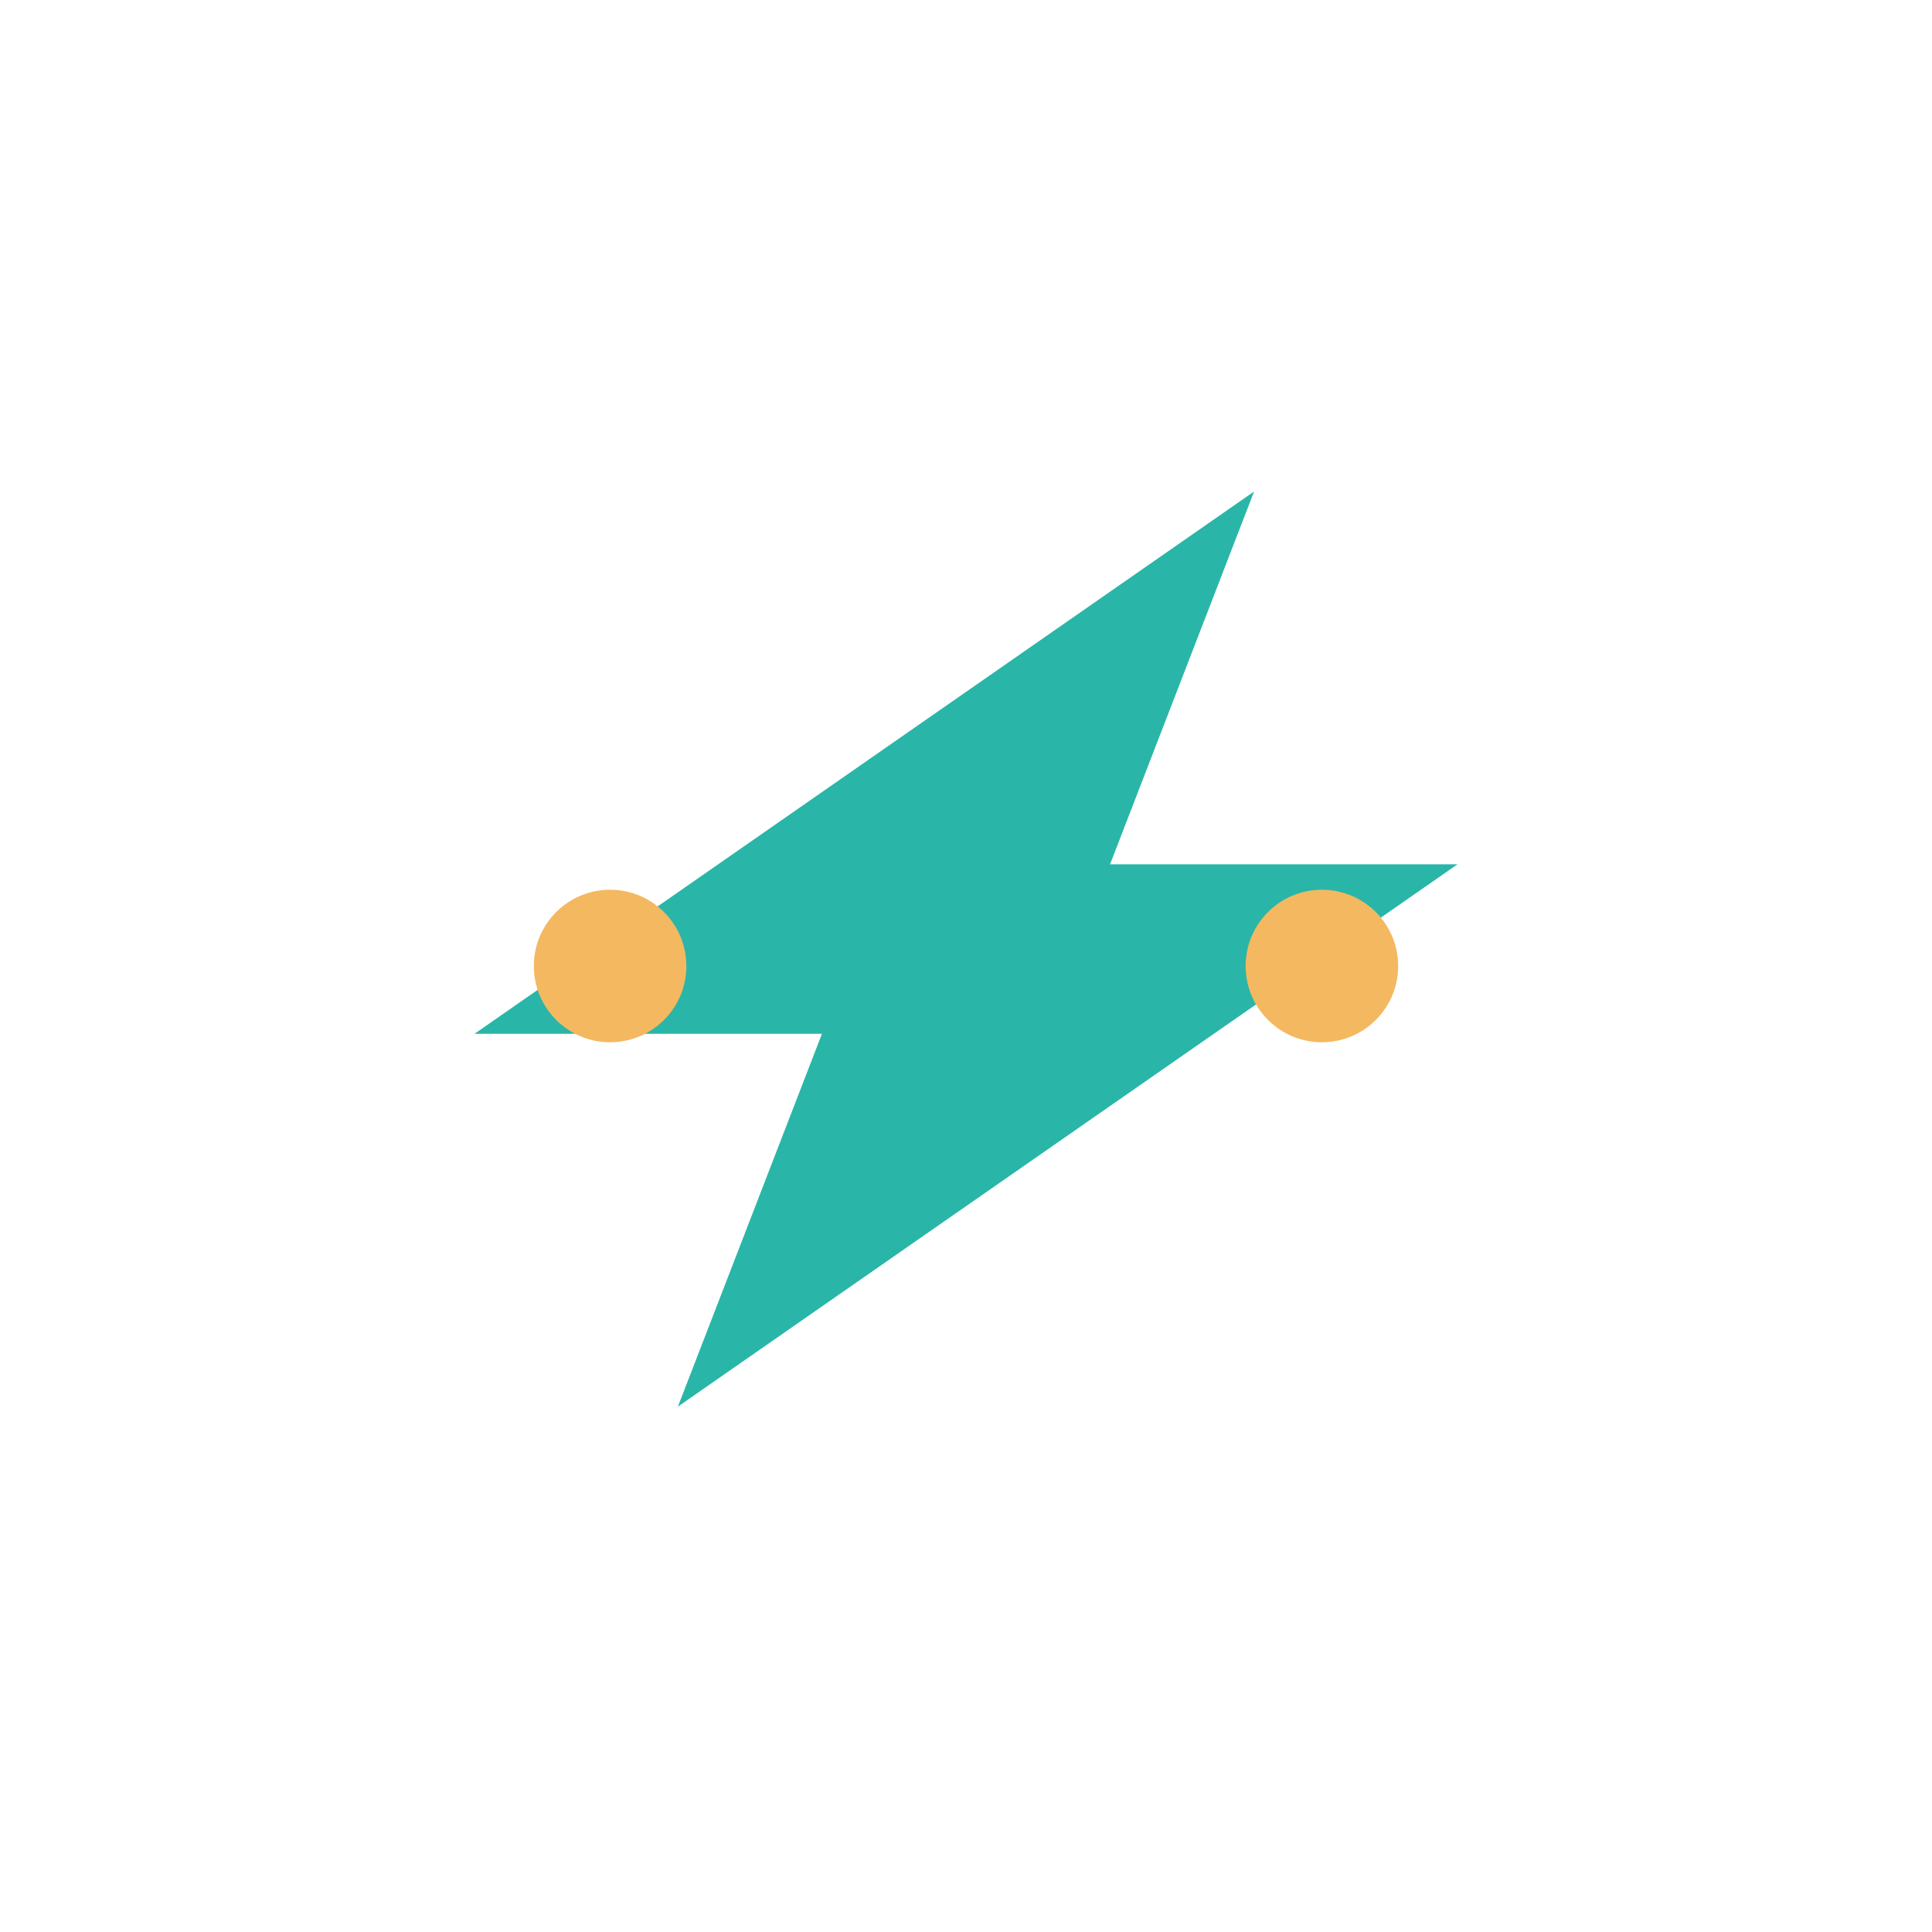
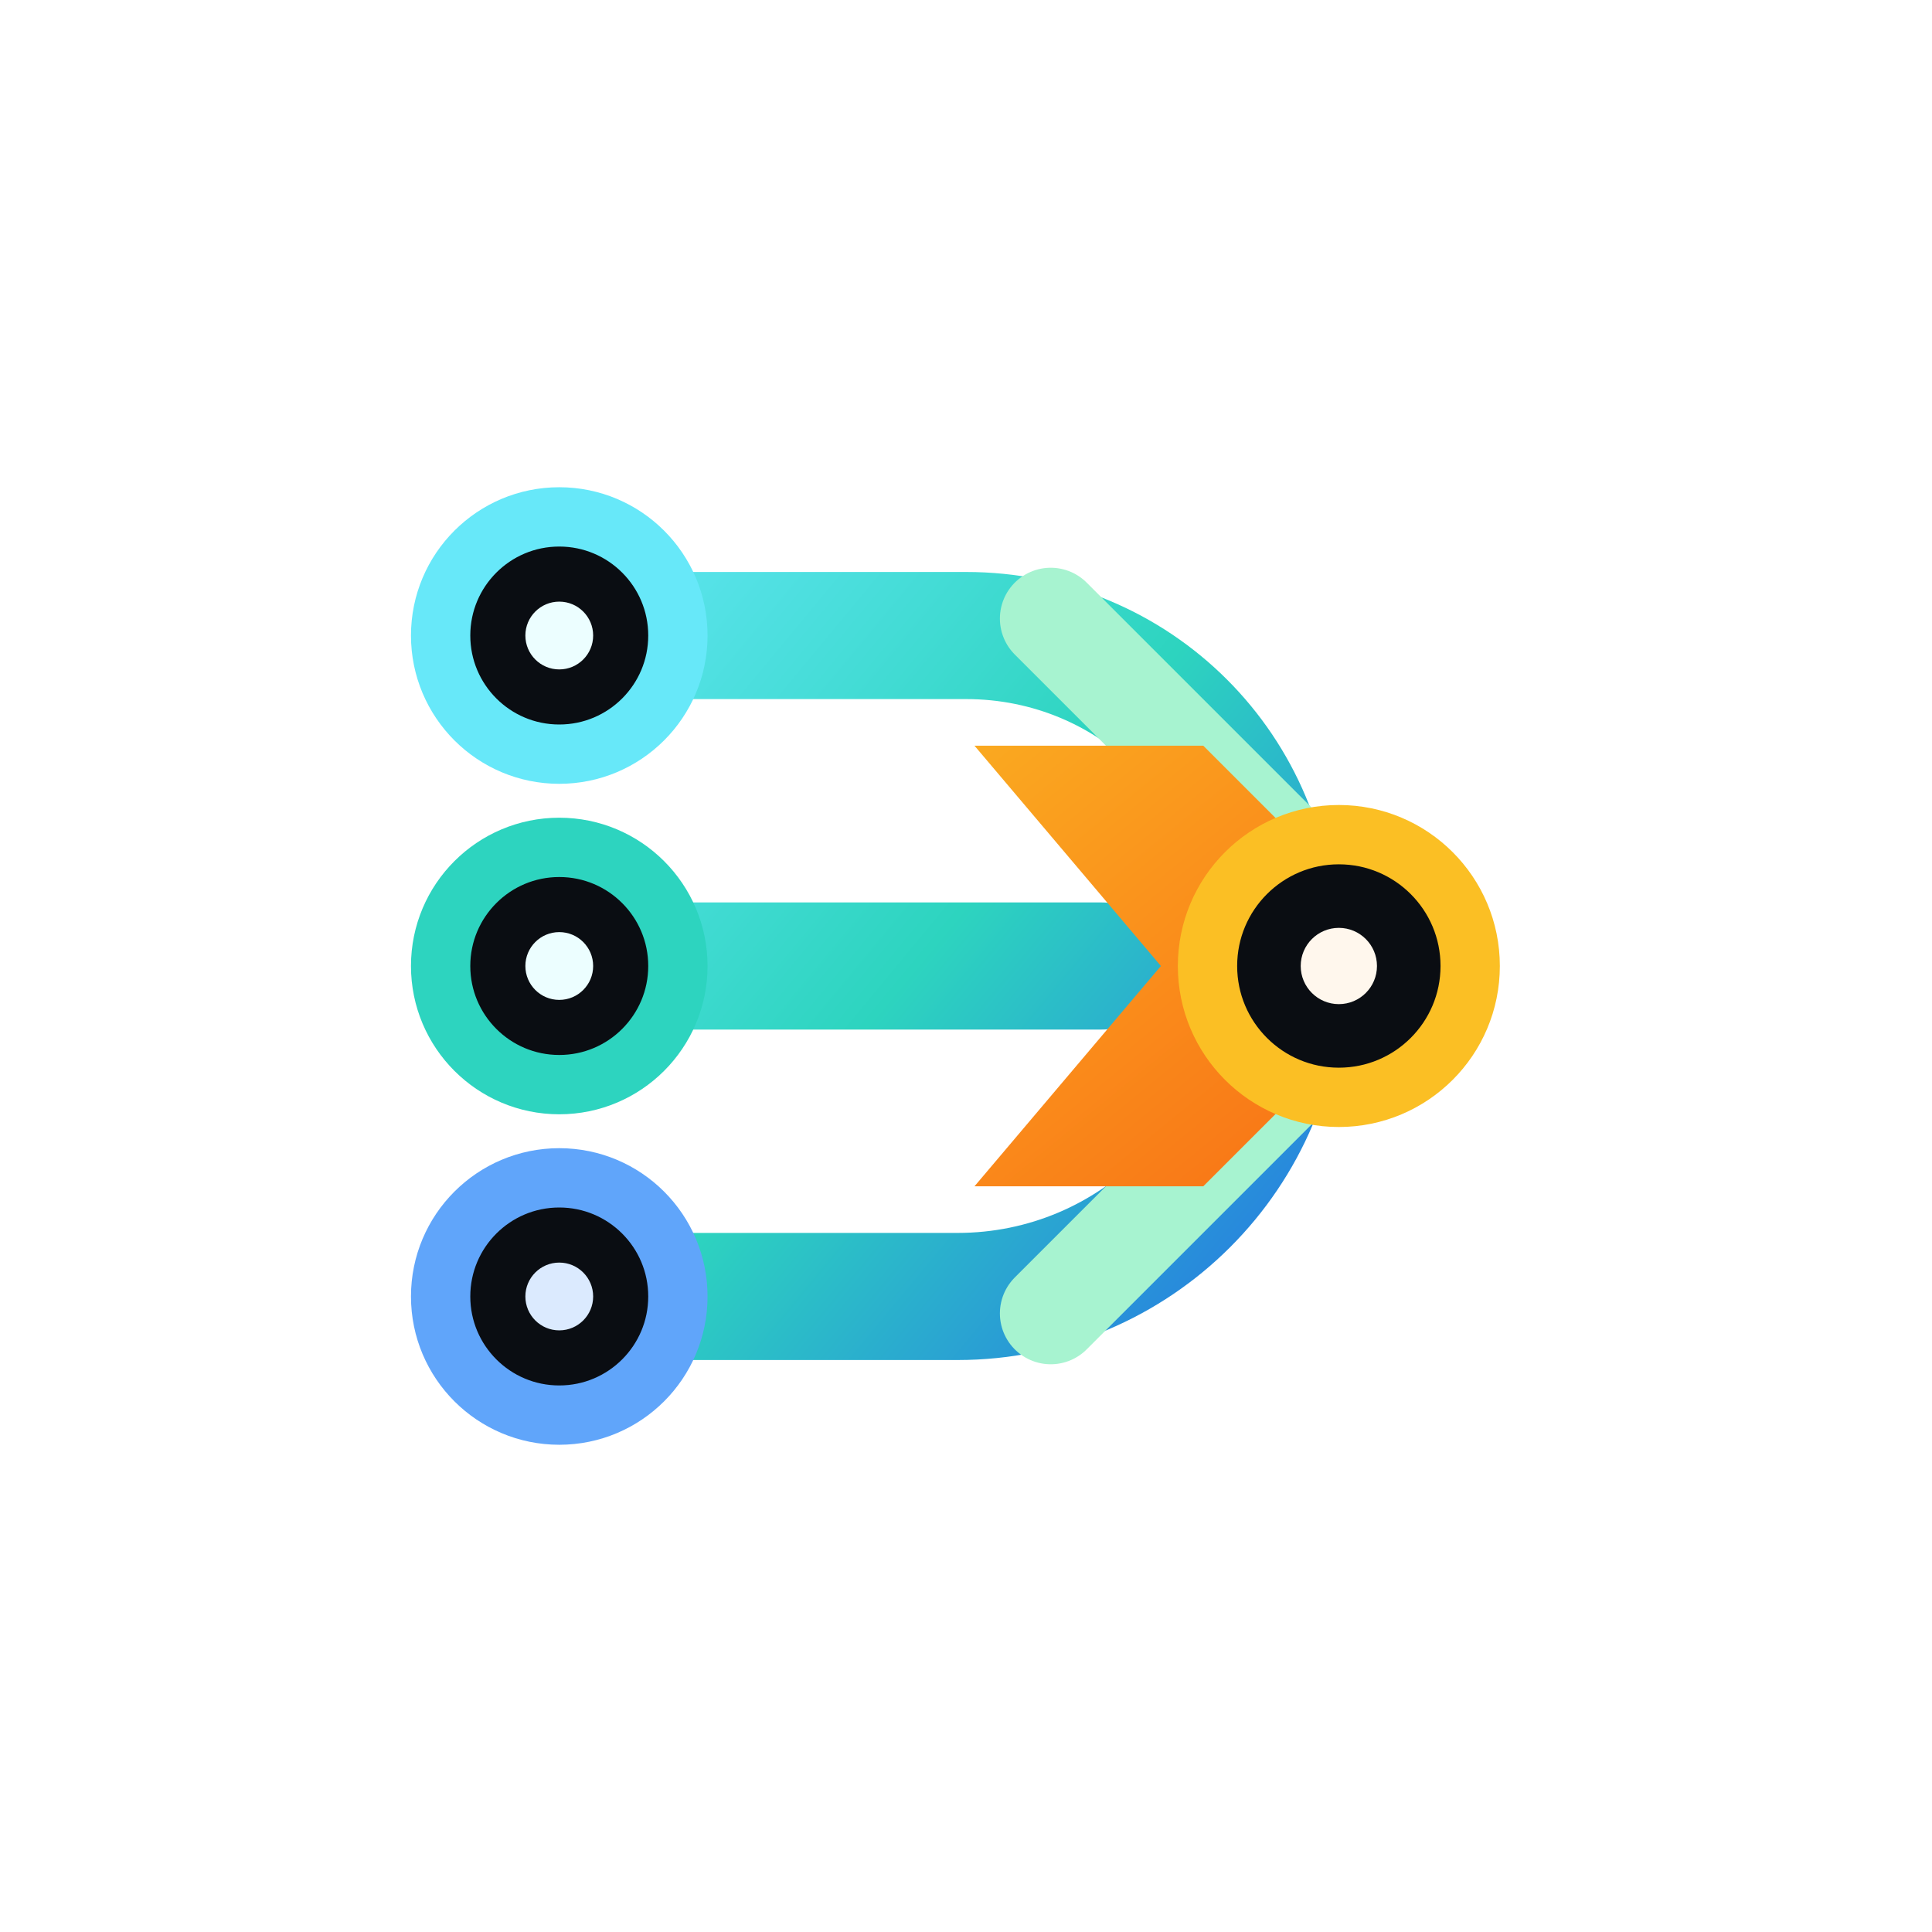
<svg xmlns="http://www.w3.org/2000/svg" width="456" height="456" viewBox="0 0 456 456">
-   <path d="M112 244h82l-34 88 184-128h-82l34-88L112 244z" fill="#29B6A8" />
-   <circle cx="144" cy="228" r="18" fill="#F4B860" />
-   <circle cx="312" cy="228" r="18" fill="#F4B860" />
+   <defs>
+     <linearGradient id="flow" x1="116" y1="132" x2="338" y2="316" gradientUnits="userSpaceOnUse">
+       <stop stop-color="#67E8F9" />
+       <stop offset="0.48" stop-color="#2DD4BF" />
+       <stop offset="1" stop-color="#2563EB" />
+     </linearGradient>
+     <linearGradient id="packet" x1="178" y1="150" x2="294" y2="292" gradientUnits="userSpaceOnUse">
+       <stop stop-color="#FBBF24" />
+       <stop offset="1" stop-color="#F97316" />
+     </linearGradient>
+   </defs>
+   <path d="M132 150H228C268 150 300 182 300 222V234" fill="none" stroke="url(#flow)" stroke-width="30" stroke-linecap="round" stroke-linejoin="round" />
+   <path d="M132 228H260" fill="none" stroke="url(#flow)" stroke-width="30" stroke-linecap="round" />
+   <path d="M132 306H226C268 306 302 272 302 230V218" fill="none" stroke="url(#flow)" stroke-width="30" stroke-linecap="round" stroke-linejoin="round" />
+   <path d="M248 146L330 228L248 310" fill="none" stroke="#A7F3D0" stroke-width="24" stroke-linecap="round" stroke-linejoin="round" />
+   <path d="M230 176L274 228L230 280H284L336 228L284 176H230Z" fill="url(#packet)" />
+   <circle cx="132" cy="150" r="28" fill="#0A0D12" stroke="#67E8F9" stroke-width="14" />
+   <circle cx="132" cy="228" r="28" fill="#0A0D12" stroke="#2DD4BF" stroke-width="14" />
+   <circle cx="132" cy="306" r="28" fill="#0A0D12" stroke="#60A5FA" stroke-width="14" />
+   <circle cx="316" cy="228" r="31" fill="#0A0D12" stroke="#FBBF24" stroke-width="14" />
+   <circle cx="132" cy="150" r="8" fill="#ECFEFF" />
+   <circle cx="132" cy="228" r="8" fill="#ECFEFF" />
+   <circle cx="132" cy="306" r="8" fill="#DBEAFE" />
+   <circle cx="316" cy="228" r="9" fill="#FFF7ED" />
</svg>
